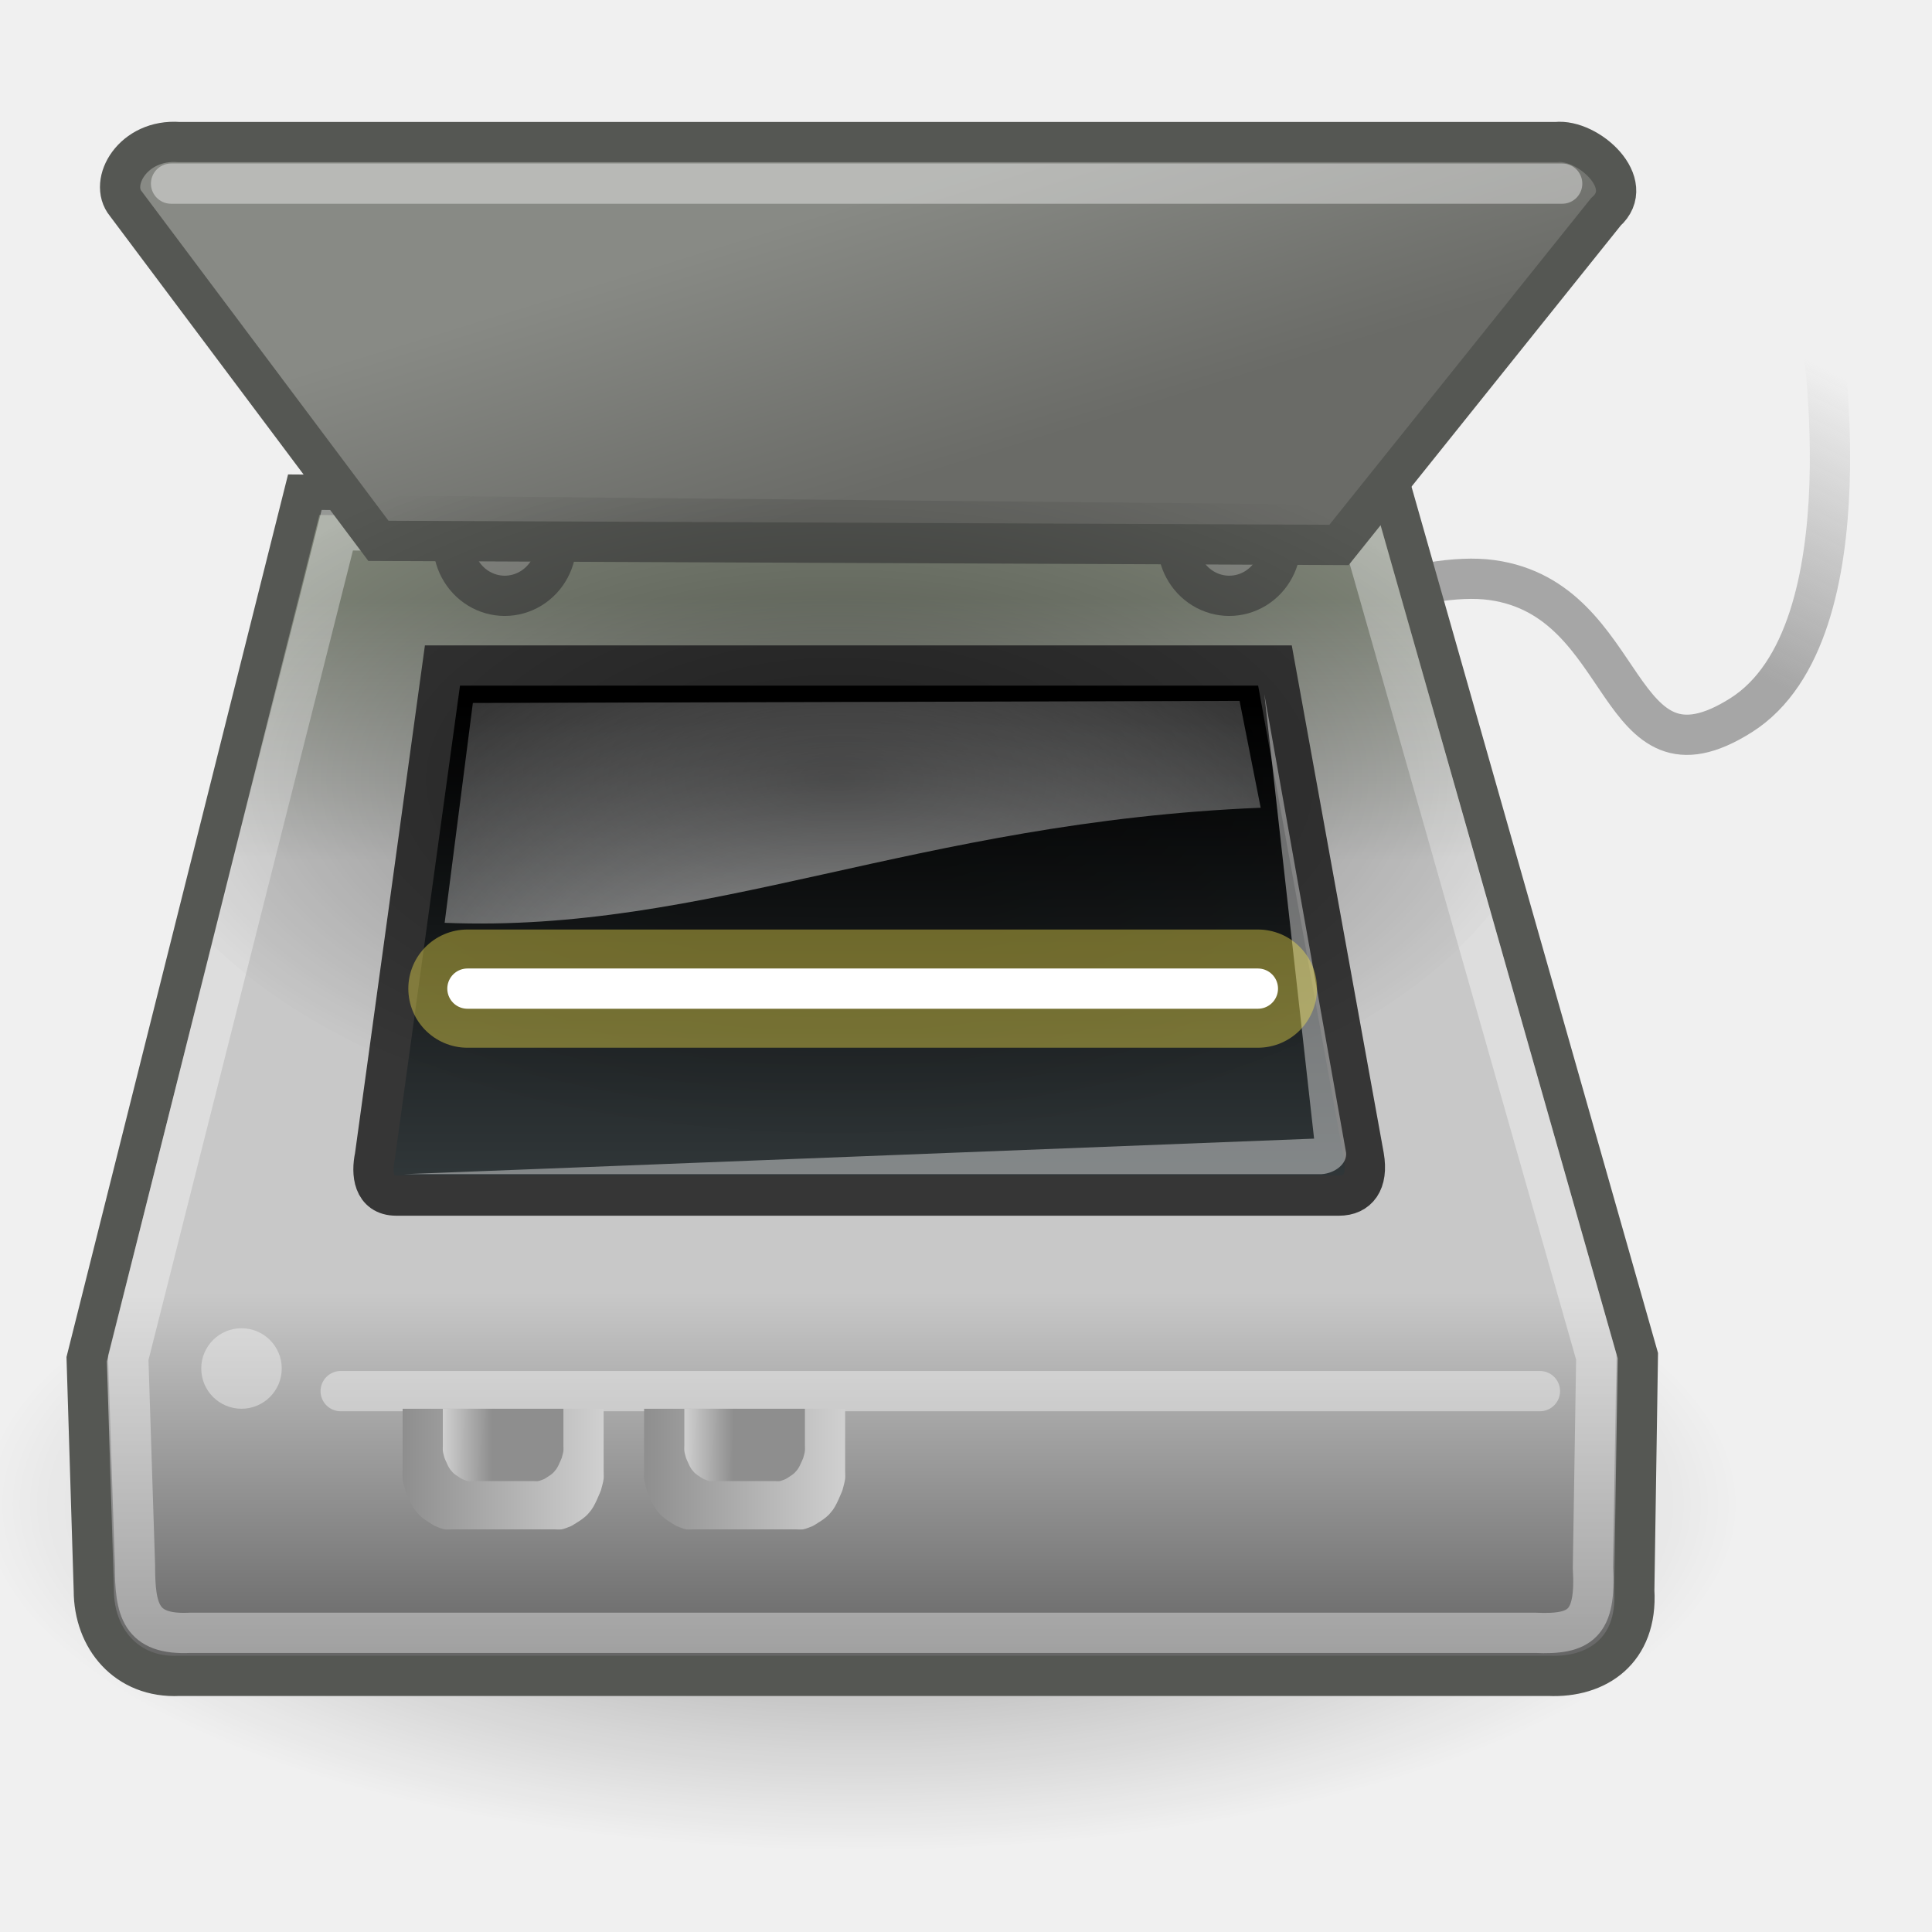
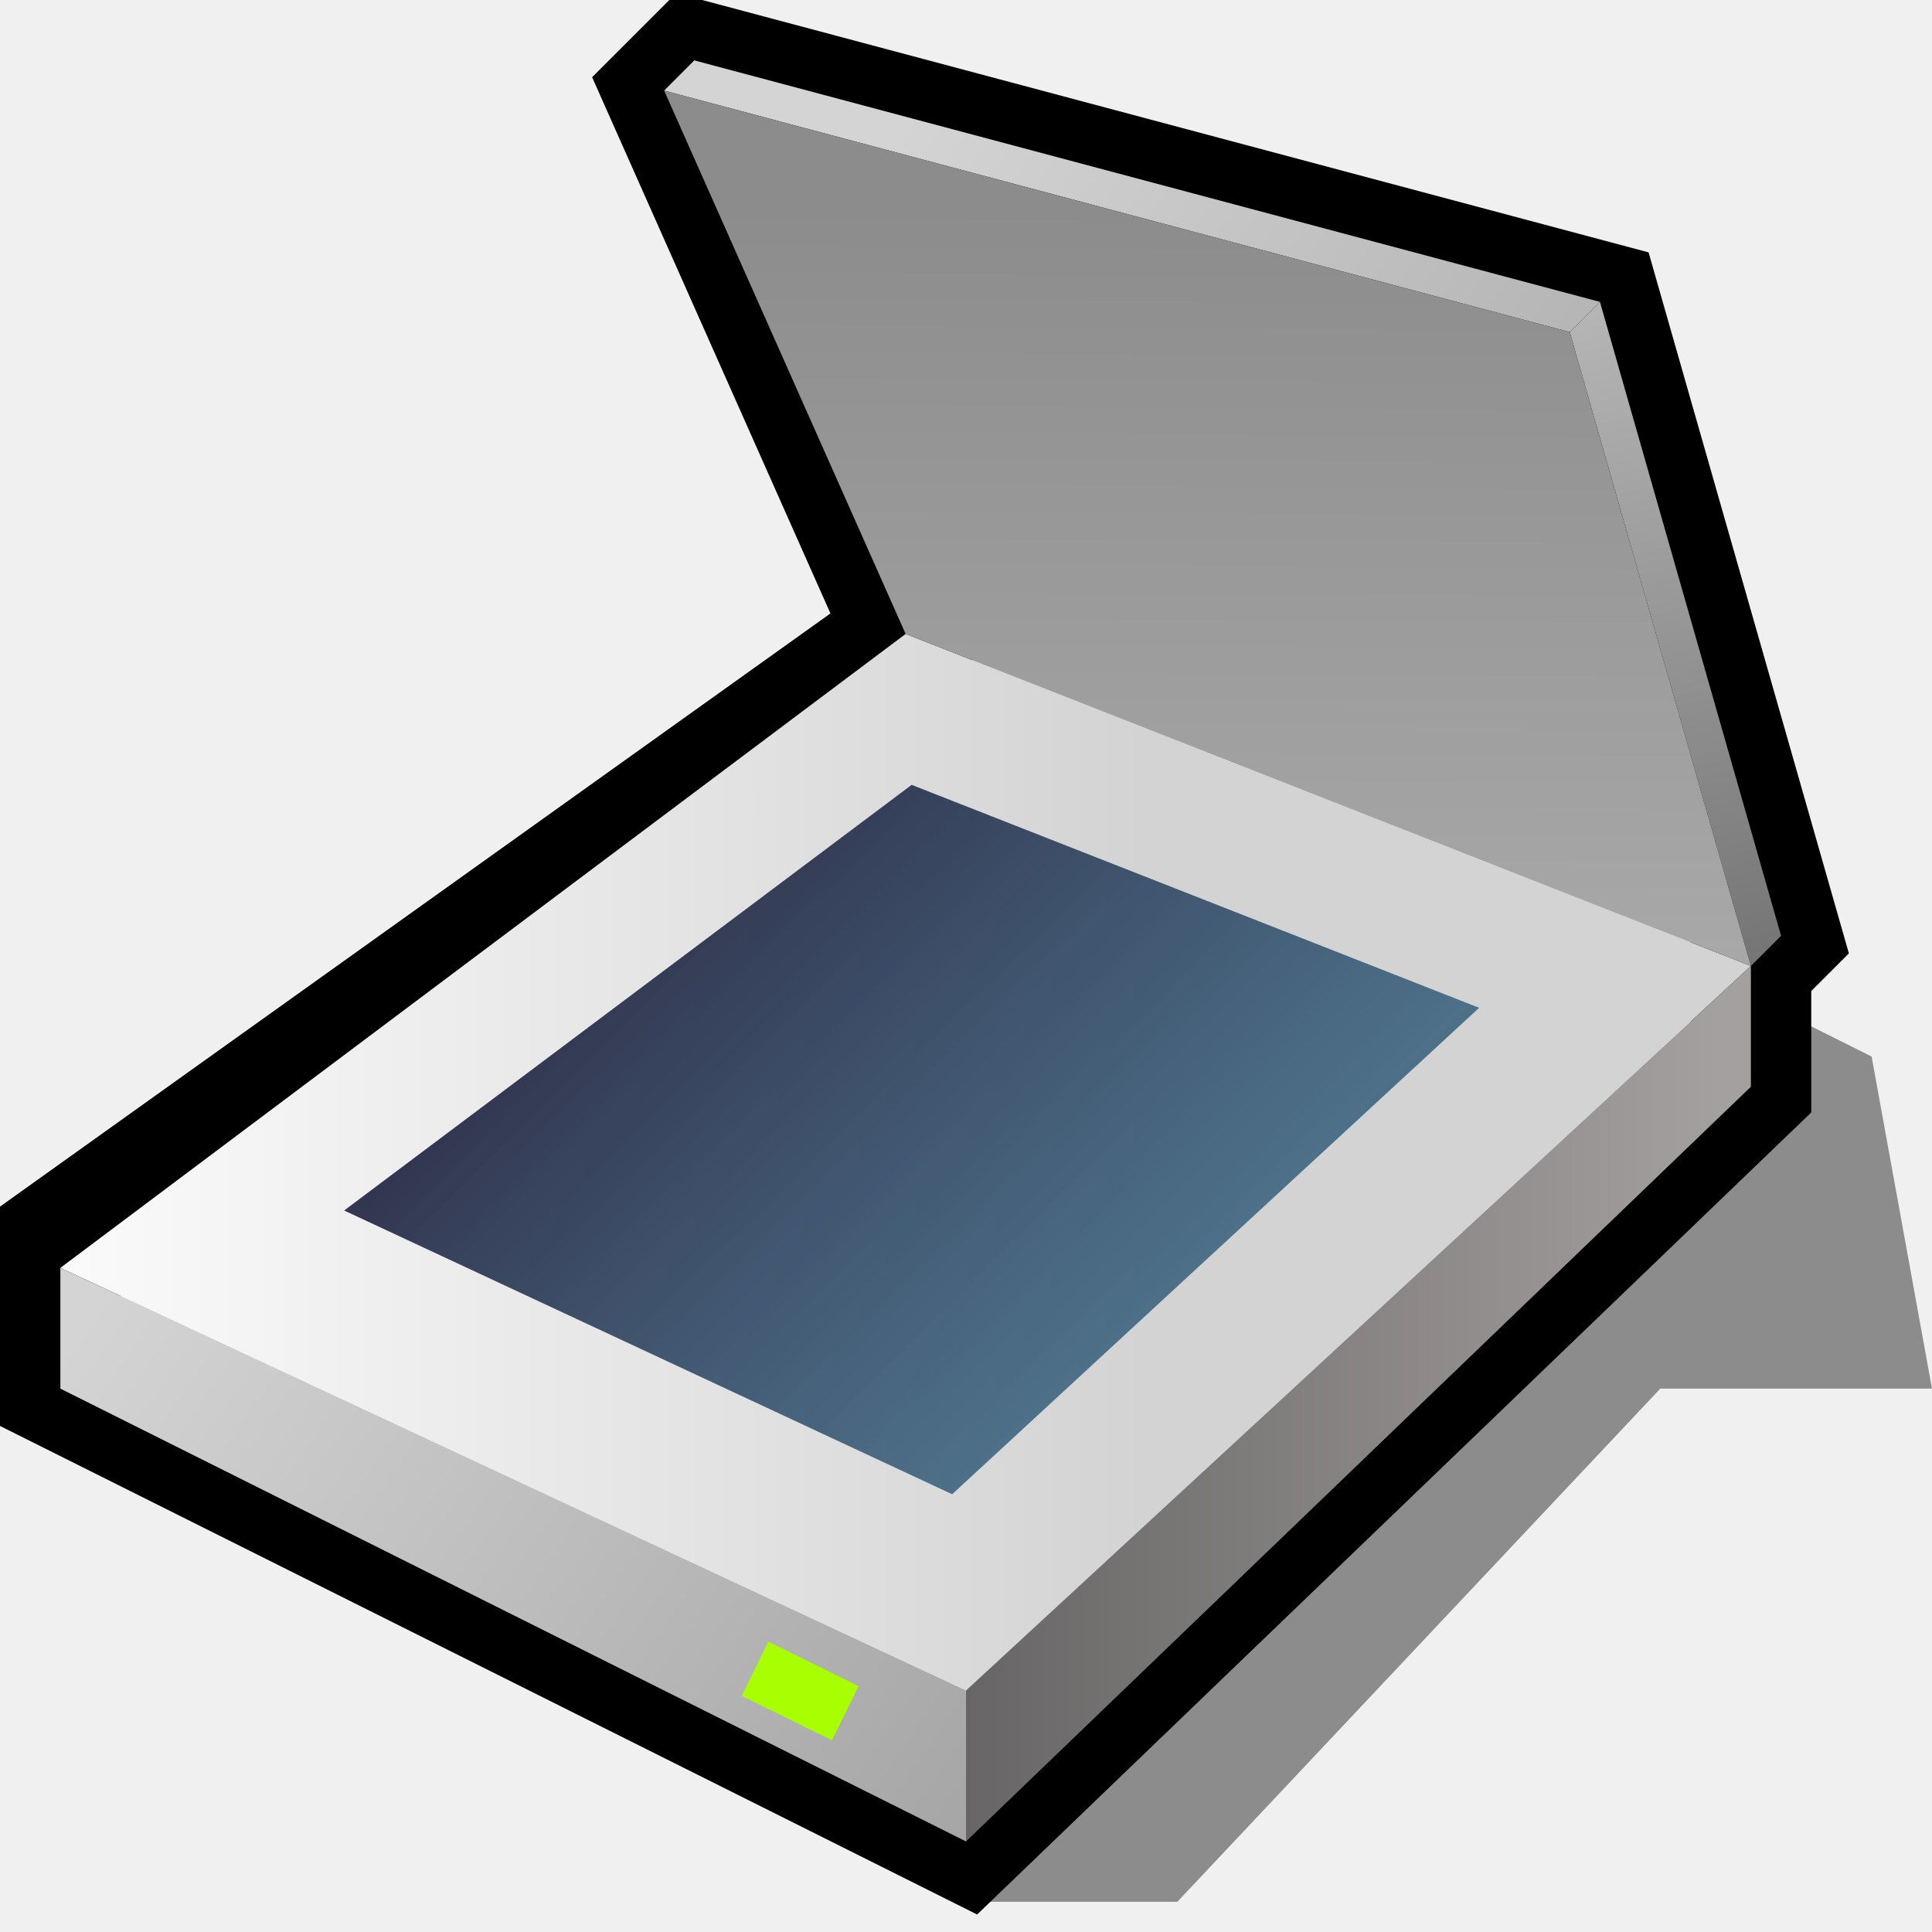
- <svg xmlns="http://www.w3.org/2000/svg" xmlns:xlink="http://www.w3.org/1999/xlink" width="48px" height="48px" id="svg11300">
-   <defs id="defs3">
-     <linearGradient id="linearGradient5293">
-       <stop style="stop-color:#888a85;stop-opacity:1;" offset="0" id="stop5295" />
-       <stop style="stop-color:#6a6b67;stop-opacity:1;" offset="1" id="stop5297" />
+ <svg xmlns="http://www.w3.org/2000/svg" version="1.1" width="64" height="64" color-interpolation="linearRGB">
+   <g>
+     <path style="fill:#000000; fill-opacity:0.416" d="M60 34L32 63H39L55 46H64L62 35L60 34z" />
+     <path style="fill:none; stroke:#000000; stroke-width:4" d="M53 10L23 2L22 3L30 21L2 41V46L32 61L58 36V32L59 31L53 10z" />
+     <linearGradient id="gradient0" gradientUnits="userSpaceOnUse" x1="-2" y1="-64" x2="38" y2="-64">
+       <stop offset="0" stop-color="#ffffff" />
+       <stop offset="1" stop-color="#d3d3d3" />
    </linearGradient>
-     <linearGradient id="linearGradient5277">
-       <stop style="stop-color:#a6a6a6;stop-opacity:1;" offset="0" id="stop5279" />
-       <stop style="stop-color:#a6a6a6;stop-opacity:0;" offset="1" id="stop5281" />
+     <path style="fill:url(#gradient0)" d="M30 21L58 32L32 56L2 42L30 21z" />
+     <linearGradient id="gradient1" gradientUnits="userSpaceOnUse" x1="50.75" y1="-14.81" x2="101.38" y2="36.37">
+       <stop offset="0" stop-color="#2c2943" />
+       <stop offset="1" stop-color="#3285a8" stop-opacity="0.651" />
    </linearGradient>
-     <linearGradient id="linearGradient5255">
-       <stop style="stop-color:#8e8e8e;stop-opacity:1;" offset="0" id="stop5257" />
-       <stop style="stop-color:#d0d0d0;stop-opacity:1;" offset="1" id="stop5259" />
+     <path style="fill:url(#gradient1)" d="M30 21L58 32L32 56L2 42L30 21z" transform="matrix(0.6714,0,0,0.6714,10.0571,11.9)" />
+     <linearGradient id="gradient2" gradientUnits="userSpaceOnUse" x1="19" y1="-61" x2="57" y2="-61">
+       <stop offset="0" stop-color="#474747" />
+       <stop offset="1" stop-color="#a5a0a0" />
    </linearGradient>
-     <linearGradient id="linearGradient5236">
-       <stop style="stop-color:#000000;stop-opacity:1;" offset="0" id="stop5238" />
-       <stop style="stop-color:#000000;stop-opacity:0;" offset="1" id="stop5240" />
+     <path style="fill:url(#gradient2)" d="M32 61L58 36V32L32 56V61z" />
+     <linearGradient id="gradient3" gradientUnits="userSpaceOnUse" x1="12.68" y1="46.75" x2="5.62" y2="18.34">
+       <stop offset="0" stop-color="#6b6b6b" />
+       <stop offset="0.996" stop-color="#bfbfbf" />
    </linearGradient>
-     <linearGradient id="linearGradient5214">
-       <stop style="stop-color:#7f8578;stop-opacity:1;" offset="0" id="stop5216" />
-       <stop id="stop5222" offset="0.25" style="stop-color:#c8c8c8;stop-opacity:1;" />
-       <stop style="stop-color:#c8c8c8;stop-opacity:1;" offset="0.659" id="stop5224" />
-       <stop style="stop-color:#666666;stop-opacity:1;" offset="1" id="stop5218" />
+     <path style="fill:url(#gradient3)" d="M53 10L52 11L58 32L59 31L53 10z" />
+     <linearGradient id="gradient4" gradientUnits="userSpaceOnUse" x1="22.25" y1="15.34" x2="50" y2="34.36">
+       <stop offset="0" stop-color="#d4d4d4" />
+       <stop offset="1" stop-color="#a6a6a6" />
    </linearGradient>
-     <linearGradient id="linearGradient5190">
-       <stop style="stop-color:#000000;stop-opacity:1;" offset="0" id="stop5192" />
-       <stop style="stop-color:#000000;stop-opacity:0;" offset="1" id="stop5194" />
+     <path style="fill:url(#gradient4)" d="M22 3L52 11L53 10L23 2L22 3z" />
+     <linearGradient id="gradient5" gradientUnits="userSpaceOnUse" x1="69" y1="7.13" x2="68.8" y2="35.24">
+       <stop offset="0" stop-color="#8c8c8c" />
+       <stop offset="1" stop-color="#acacac" />
    </linearGradient>
-     <linearGradient id="linearGradient5176">
-       <stop style="stop-color:#ffffff;stop-opacity:1;" offset="0" id="stop5178" />
-       <stop style="stop-color:#ffffff;stop-opacity:0;" offset="1" id="stop5180" />
+     <path style="fill:url(#gradient5)" d="M30 21L58 32L52 11L22 3L30 21z" />
+     <linearGradient id="gradient6" gradientUnits="userSpaceOnUse" x1="22.25" y1="15.34" x2="50" y2="34.36">
+       <stop offset="0" stop-color="#d4d4d4" />
+       <stop offset="1" stop-color="#a6a6a6" />
    </linearGradient>
-     <linearGradient id="linearGradient5166">
-       <stop style="stop-color:#000000;stop-opacity:1;" offset="0" id="stop5168" />
-       <stop style="stop-color:#434c4f;stop-opacity:1;" offset="1" id="stop5170" />
+     <path style="fill:url(#gradient6)" d="M2 42L32 56V61L2 46V42z" />
+     <linearGradient id="gradient7" gradientUnits="userSpaceOnUse" x1="-2" y1="-64" x2="38" y2="-64">
+       <stop offset="0" stop-color="#ffffff" />
+       <stop offset="1" stop-color="#d3d3d3" />
    </linearGradient>
-     <linearGradient xlink:href="#linearGradient5166" id="linearGradient5172" x1="23.6" y1="17.462" x2="23.6" y2="33.902" gradientUnits="userSpaceOnUse" gradientTransform="translate(-2,0)" />
-     <radialGradient xlink:href="#linearGradient5176" id="radialGradient5182" cx="23.335" cy="27.392" fx="23.335" fy="27.392" r="11.137" gradientTransform="matrix(1.968254,1.16303e-7,-9.004103e-8,1.52381,-24.68213,-14.68863)" gradientUnits="userSpaceOnUse" />
-     <linearGradient xlink:href="#linearGradient5214" id="linearGradient5220" x1="22.658" y1="14.854" x2="22.658" y2="41.054" gradientUnits="userSpaceOnUse" gradientTransform="translate(-2,0)" />
-     <radialGradient xlink:href="#linearGradient5236" id="radialGradient5242" cx="23.5" cy="33.25" fx="23.5" fy="33.25" r="19" gradientTransform="matrix(1,0,0,0.802632,-1.00267e-15,6.5625)" gradientUnits="userSpaceOnUse" />
-     <linearGradient xlink:href="#linearGradient5255" id="linearGradient5261" x1="18" y1="36.5" x2="23" y2="36.5" gradientUnits="userSpaceOnUse" gradientTransform="translate(-2,0)" />
-     <linearGradient xlink:href="#linearGradient5255" id="linearGradient5263" gradientUnits="userSpaceOnUse" x1="11.998" y1="36.5" x2="17" y2="36.5" gradientTransform="translate(-2,0)" />
-     <linearGradient xlink:href="#linearGradient5255" id="linearGradient5267" gradientUnits="userSpaceOnUse" x1="14.031" y1="36.865" x2="12" y2="36.854" gradientTransform="matrix(0.6,0,0,0.6,3.8,14)" />
-     <linearGradient xlink:href="#linearGradient5255" id="linearGradient5271" gradientUnits="userSpaceOnUse" gradientTransform="matrix(0.6,0,0,0.6,9.8,14)" x1="14.031" y1="36.865" x2="12" y2="36.854" />
-     <radialGradient xlink:href="#linearGradient5190" id="radialGradient5273" gradientUnits="userSpaceOnUse" gradientTransform="matrix(1,0,0,0.5,-2,9.681087)" cx="22.804" cy="19.362" fx="22.804" fy="19.362" r="18.031" />
-     <linearGradient xlink:href="#linearGradient5277" id="linearGradient5283" x1="43.871" y1="15.847" x2="47.283" y2="9.129" gradientUnits="userSpaceOnUse" gradientTransform="translate(-2,0)" />
-     <linearGradient xlink:href="#linearGradient5293" id="linearGradient5299" x1="19.483" y1="5.532" x2="21.568" y2="12.289" gradientUnits="userSpaceOnUse" />
-   </defs>
-   <g id="layer1">
-     <path style="opacity:0.383;color:#000000;fill:url(#radialGradient5242);fill-opacity:1;fill-rule:evenodd;stroke:none;stroke-width:1;stroke-linecap:round;stroke-linejoin:round;marker:none;marker-start:none;marker-mid:none;marker-end:none;stroke-miterlimit:4;stroke-dasharray:none;stroke-dashoffset:0;stroke-opacity:1;visibility:visible;display:inline;overflow:visible" id="path5234" d="M 42.5 33.25 A 19 15.25 0 1 1  4.5,33.25 A 19 15.25 0 1 1  42.5 33.25 z" transform="matrix(1.151316,0,0,0.565573,-5.680921,18.56968)" />
-     <path style="opacity:1;color:#000000;fill:none;fill-opacity:1;fill-rule:evenodd;stroke:url(#linearGradient5283);stroke-width:1;stroke-linecap:round;stroke-linejoin:round;marker:none;marker-start:none;marker-mid:none;marker-end:none;stroke-miterlimit:4;stroke-dasharray:none;stroke-dashoffset:0;stroke-opacity:1;visibility:visible;display:inline;overflow:visible" d="M 25.047,19.009 C 25.047,19.009 33.576,13.926 37.068,14.412 C 40.559,14.899 40.061,19.786 43.255,17.771 C 46.526,15.707 45.199,7.872 45.199,7.872" id="path5275" />
-     <path style="opacity:1;color:#000000;fill:url(#linearGradient5220);fill-opacity:1;fill-rule:evenodd;stroke:#555753;stroke-width:1;stroke-linecap:butt;stroke-linejoin:miter;marker:none;marker-start:none;marker-mid:none;marker-end:none;stroke-miterlimit:4;stroke-dasharray:none;stroke-dashoffset:0;stroke-opacity:1;visibility:visible;display:inline;overflow:visible" d="M 7.546,12.291 L 2.154,33.769 L 2.331,39.515 C 2.331,40.702 3.14,41.699 4.452,41.636 L 38.482,41.636 C 39.668,41.688 40.692,41.017 40.603,39.515 L 40.692,33.681 L 34.681,12.556 L 7.546,12.291 z " id="path4287" />
-     <path style="opacity:1;color:#000000;fill:#888a85;fill-opacity:1;fill-rule:evenodd;stroke:#555753;stroke-width:1;stroke-linecap:butt;stroke-linejoin:miter;marker:none;marker-start:none;marker-mid:none;marker-end:none;stroke-miterlimit:4;stroke-dasharray:none;stroke-dashoffset:0;stroke-opacity:1;visibility:visible;display:inline;overflow:visible" id="path5184" d="M 15.468 13.882 A 1.282 1.326 0 1 1  12.905,13.882 A 1.282 1.326 0 1 1  15.468 13.882 z" transform="translate(-1.646447,-0.441941)" />
-     <path transform="translate(16.35355,-0.441941)" d="M 15.468 13.882 A 1.282 1.326 0 1 1  12.905,13.882 A 1.282 1.326 0 1 1  15.468 13.882 z" id="path5186" style="opacity:1;color:#000000;fill:#888a85;fill-opacity:1;fill-rule:evenodd;stroke:#555753;stroke-width:1;stroke-linecap:butt;stroke-linejoin:miter;marker:none;marker-start:none;marker-mid:none;marker-end:none;stroke-miterlimit:4;stroke-dasharray:none;stroke-dashoffset:0;stroke-opacity:1;visibility:visible;display:inline;overflow:visible" />
-     <path id="path5228" d="M 8.38,13.173 L 3.187,33.736 L 3.353,38.886 C 3.353,40.002 3.488,40.626 4.722,40.567 L 38.145,40.567 C 39.259,40.616 39.659,40.361 39.576,38.948 L 39.659,33.715 L 33.885,13.422 L 8.38,13.173 z " style="opacity:0.383;color:#000000;fill:none;fill-opacity:1;fill-rule:evenodd;stroke:#ffffff;stroke-width:1;stroke-linecap:butt;stroke-linejoin:miter;marker:none;marker-start:none;marker-mid:none;marker-end:none;stroke-miterlimit:4;stroke-dasharray:none;stroke-dashoffset:0;stroke-opacity:1;visibility:visible;display:inline;overflow:visible" />
-     <path style="opacity:1;color:#000000;fill:url(#linearGradient5299);fill-opacity:1.0;fill-rule:evenodd;stroke:#555753;stroke-width:1;stroke-linecap:butt;stroke-linejoin:miter;marker:none;marker-start:none;marker-mid:none;marker-end:none;stroke-miterlimit:4;stroke-dasharray:none;stroke-dashoffset:0;stroke-opacity:1;visibility:visible;display:inline;overflow:visible" d="M 9.402,13.437 L 3.127,5.062 C 2.685,4.532 3.303,3.442 4.452,3.53 L 38.659,3.53 C 39.454,3.442 40.692,4.559 39.896,5.266 L 33.267,13.539 L 9.402,13.437 z " id="path4289" />
-     <path style="opacity:1;color:#000000;fill:url(#linearGradient5172);fill-opacity:1;fill-rule:evenodd;stroke:#363636;stroke-width:1;stroke-linecap:butt;stroke-linejoin:miter;marker:none;marker-start:none;marker-mid:none;marker-end:none;stroke-miterlimit:4;stroke-dasharray:none;stroke-dashoffset:0;stroke-opacity:1;visibility:visible;display:inline;overflow:visible" d="M 10.993,16.534 L 9.314,28.731 C 9.225,29.151 9.27,29.704 9.844,29.704 L 33.267,29.704 C 33.731,29.704 33.996,29.372 33.886,28.731 L 31.676,16.534 L 10.993,16.534 z " id="path4291" />
-     <path style="opacity:0.867;color:#000000;fill:url(#radialGradient5182);fill-opacity:1;fill-rule:evenodd;stroke:none;stroke-width:1;stroke-linecap:butt;stroke-linejoin:miter;marker:none;marker-start:none;marker-mid:none;marker-end:none;stroke-miterlimit:4;stroke-dasharray:none;stroke-dashoffset:0;stroke-opacity:1;visibility:visible;display:inline;overflow:visible" d="M 11.748,17.465 L 11.047,22.927 C 17.587,23.192 22.747,20.422 31.321,20.068 L 30.797,17.413 L 11.748,17.465 z " id="path5174" />
-     <path style="opacity:0.406;color:#000000;fill:url(#radialGradient5273);fill-opacity:1;fill-rule:evenodd;stroke:none;stroke-width:1;stroke-linecap:butt;stroke-linejoin:miter;marker:none;marker-start:none;marker-mid:none;marker-end:none;stroke-miterlimit:4;stroke-dasharray:none;stroke-dashoffset:0;stroke-opacity:1;visibility:visible;display:inline;overflow:visible" d="M 9.625,12.312 C 8.774,12.65 8.496,12.999 7.78,13.406 L 5.28,23.469 C 8.268,26.384 13.814,28.375 20.812,28.375 C 28.414,28.375 34.381,26.017 37.032,22.688 L 34.532,13.844 C 33.808,13.377 33.515,12.918 32.625,12.531 L 32.594,12.531 L 9.625,12.312 z " id="path5188" />
-     <path style="opacity:0.406;color:#000000;fill:#ffffff;fill-opacity:1;fill-rule:evenodd;stroke:none;stroke-width:1;stroke-linecap:butt;stroke-linejoin:miter;marker:none;marker-start:none;marker-mid:none;marker-end:none;stroke-miterlimit:4;stroke-dasharray:none;stroke-dashoffset:0;stroke-opacity:1;visibility:visible;display:inline;overflow:visible" d="M 10.021,29.173 L 32.825,29.173 C 33.179,29.151 33.466,28.908 33.444,28.643 L 31.411,17.241 L 32.648,28.289 L 10.021,29.173 z " id="path5204" />
-     <path style="opacity:0.406;color:#000000;fill:#ffffff;fill-opacity:1;fill-rule:evenodd;stroke:#ffffff;stroke-width:1;stroke-linecap:round;stroke-linejoin:round;marker:none;marker-start:none;marker-mid:none;marker-end:none;stroke-miterlimit:4;stroke-dasharray:none;stroke-dashoffset:0;stroke-opacity:1;visibility:visible;display:inline;overflow:visible" d="M 4.25,4.562 L 38.812,4.562" id="path5226" />
-     <path id="path5230" d="M 8.464,34.562 L 38.259,34.562" style="opacity:0.406;color:#000000;fill:#ffffff;fill-opacity:1;fill-rule:evenodd;stroke:#ffffff;stroke-width:1;stroke-linecap:round;stroke-linejoin:round;marker:none;marker-start:none;marker-mid:none;marker-end:none;stroke-miterlimit:4;stroke-dasharray:none;stroke-dashoffset:0;stroke-opacity:1;visibility:visible;display:inline;overflow:visible" />
-     <path style="opacity:0.383;color:#000000;fill:#ffffff;fill-opacity:1;fill-rule:evenodd;stroke:none;stroke-width:1;stroke-linecap:round;stroke-linejoin:round;marker:none;marker-start:none;marker-mid:none;marker-end:none;stroke-miterlimit:4;stroke-dasharray:none;stroke-dashoffset:0;stroke-opacity:1;visibility:visible;display:inline;overflow:visible" id="path5232" d="M 7.5 34.375 A 1 1 0 1 1  5.5,34.375 A 1 1 0 1 1  7.5 34.375 z" transform="translate(-0.5,-0.375)" />
-     <path id="path5246" d="M 11.613,24.562 L 31.252,24.562" style="opacity:1;color:#000000;fill:none;fill-opacity:1;fill-rule:evenodd;stroke:#fce94f;stroke-width:2.937;stroke-linecap:round;stroke-linejoin:round;marker:none;marker-start:none;marker-mid:none;marker-end:none;stroke-miterlimit:4;stroke-dasharray:none;stroke-dashoffset:0;stroke-opacity:0.399;visibility:visible;display:inline;overflow:visible" />
-     <path style="opacity:1;color:#000000;fill:#ffffff;fill-opacity:1;fill-rule:evenodd;stroke:#ffffff;stroke-width:1;stroke-linecap:round;stroke-linejoin:round;marker:none;marker-start:none;marker-mid:none;marker-end:none;stroke-miterlimit:4;stroke-dasharray:none;stroke-dashoffset:0;stroke-opacity:1;visibility:visible;display:inline;overflow:visible" d="M 11.613,24.562 L 31.252,24.562" id="path5244" />
-     <path style="opacity:1;color:#000000;fill:url(#linearGradient5263);fill-opacity:1;fill-rule:evenodd;stroke:none;stroke-width:1;stroke-linecap:round;stroke-linejoin:round;marker:none;marker-start:none;marker-mid:none;marker-end:none;stroke-miterlimit:4;stroke-dasharray:none;stroke-dashoffset:0;stroke-opacity:0.399;visibility:visible;display:inline;overflow:visible" d="M 10.003,35 L 10.003,36.539 C 10.003,36.602 9.996,36.68 10.003,36.741 C 10.014,36.826 10.048,36.946 10.07,37.025 C 10.084,37.069 10.121,37.144 10.138,37.187 C 10.182,37.291 10.243,37.423 10.307,37.511 C 10.333,37.545 10.379,37.601 10.408,37.632 C 10.481,37.708 10.59,37.781 10.678,37.835 C 10.713,37.855 10.775,37.899 10.813,37.916 C 10.879,37.942 10.978,37.984 11.049,37.997 C 11.1,38.004 11.165,37.997 11.218,37.997 L 13.782,37.997 C 13.835,37.997 13.9,38.004 13.951,37.997 C 14.022,37.984 14.121,37.942 14.187,37.916 C 14.225,37.899 14.287,37.855 14.322,37.835 C 14.41,37.781 14.519,37.708 14.592,37.632 C 14.621,37.601 14.667,37.545 14.693,37.511 C 14.757,37.423 14.818,37.291 14.862,37.187 C 14.879,37.144 14.916,37.069 14.93,37.025 C 14.952,36.946 14.986,36.826 14.997,36.741 C 15.004,36.68 14.997,36.602 14.997,36.539 L 14.997,35 L 10.003,35 z " id="rect5248" />
-     <path id="path5253" d="M 16.003,35 L 16.003,36.539 C 16.003,36.602 15.996,36.68 16.003,36.741 C 16.014,36.826 16.048,36.946 16.07,37.025 C 16.084,37.069 16.121,37.144 16.138,37.187 C 16.182,37.291 16.243,37.423 16.307,37.511 C 16.333,37.545 16.379,37.601 16.408,37.632 C 16.481,37.708 16.59,37.781 16.678,37.835 C 16.713,37.855 16.775,37.899 16.813,37.916 C 16.879,37.942 16.978,37.984 17.049,37.997 C 17.1,38.004 17.165,37.997 17.218,37.997 L 19.782,37.997 C 19.835,37.997 19.9,38.004 19.951,37.997 C 20.022,37.984 20.121,37.942 20.187,37.916 C 20.225,37.899 20.287,37.855 20.322,37.835 C 20.41,37.781 20.519,37.708 20.592,37.632 C 20.621,37.601 20.667,37.545 20.693,37.511 C 20.757,37.423 20.818,37.291 20.862,37.187 C 20.879,37.144 20.916,37.069 20.93,37.025 C 20.952,36.946 20.986,36.826 20.997,36.741 C 21.004,36.68 20.997,36.602 20.997,36.539 L 20.997,35 L 16.003,35 z " style="opacity:1;color:#000000;fill:url(#linearGradient5261);fill-opacity:1;fill-rule:evenodd;stroke:none;stroke-width:1;stroke-linecap:round;stroke-linejoin:round;marker:none;marker-start:none;marker-mid:none;marker-end:none;stroke-miterlimit:4;stroke-dasharray:none;stroke-dashoffset:0;stroke-opacity:0.399;visibility:visible;display:inline;overflow:visible" />
-     <path id="path5265" d="M 11.002,35 L 11.002,35.923 C 11.002,35.961 10.998,36.008 11.002,36.045 C 11.008,36.096 11.029,36.167 11.042,36.215 C 11.05,36.242 11.072,36.287 11.083,36.312 C 11.109,36.375 11.146,36.454 11.184,36.506 C 11.2,36.527 11.227,36.56 11.245,36.579 C 11.289,36.625 11.354,36.669 11.407,36.701 C 11.428,36.713 11.465,36.74 11.488,36.749 C 11.527,36.765 11.587,36.79 11.629,36.798 C 11.66,36.803 11.699,36.798 11.731,36.798 L 13.269,36.798 C 13.301,36.798 13.34,36.803 13.371,36.798 C 13.413,36.79 13.473,36.765 13.512,36.749 C 13.535,36.74 13.572,36.713 13.593,36.701 C 13.646,36.669 13.711,36.625 13.755,36.579 C 13.773,36.56 13.8,36.527 13.816,36.506 C 13.854,36.454 13.891,36.375 13.917,36.312 C 13.928,36.287 13.95,36.242 13.958,36.215 C 13.971,36.167 13.992,36.096 13.998,36.045 C 14.002,36.008 13.998,35.961 13.998,35.923 L 13.998,35 L 11.002,35 z " style="opacity:1;color:#000000;fill:url(#linearGradient5267);fill-opacity:1;fill-rule:evenodd;stroke:none;stroke-width:1;stroke-linecap:round;stroke-linejoin:round;marker:none;marker-start:none;marker-mid:none;marker-end:none;stroke-miterlimit:4;stroke-dasharray:none;stroke-dashoffset:0;stroke-opacity:0.399;visibility:visible;display:inline;overflow:visible" />
-     <path style="opacity:1;color:#000000;fill:url(#linearGradient5271);fill-opacity:1;fill-rule:evenodd;stroke:none;stroke-width:1;stroke-linecap:round;stroke-linejoin:round;marker:none;marker-start:none;marker-mid:none;marker-end:none;stroke-miterlimit:4;stroke-dasharray:none;stroke-dashoffset:0;stroke-opacity:0.399;visibility:visible;display:inline;overflow:visible" d="M 17.002,35 L 17.002,35.923 C 17.002,35.961 16.998,36.008 17.002,36.045 C 17.008,36.096 17.029,36.167 17.042,36.215 C 17.05,36.242 17.072,36.287 17.083,36.312 C 17.109,36.375 17.146,36.454 17.184,36.506 C 17.2,36.527 17.227,36.56 17.245,36.579 C 17.289,36.625 17.354,36.669 17.407,36.701 C 17.428,36.713 17.465,36.74 17.488,36.749 C 17.527,36.765 17.587,36.79 17.629,36.798 C 17.66,36.803 17.699,36.798 17.731,36.798 L 19.269,36.798 C 19.301,36.798 19.34,36.803 19.371,36.798 C 19.413,36.79 19.473,36.765 19.512,36.749 C 19.535,36.74 19.572,36.713 19.593,36.701 C 19.646,36.669 19.711,36.625 19.755,36.579 C 19.773,36.56 19.8,36.527 19.816,36.506 C 19.854,36.454 19.891,36.375 19.917,36.312 C 19.928,36.287 19.95,36.242 19.958,36.215 C 19.971,36.167 19.992,36.096 19.998,36.045 C 20.002,36.008 19.998,35.961 19.998,35.923 L 19.998,35 L 17.002,35 z " id="path5269" />
+     <path style="fill:url(#gradient7)" d="" />
+     <path style="fill:none; stroke:#a7ff00; stroke-width:2" d="M25.01 55.53L28 57" transform="matrix(1,0,0,1,0,-0.25)" />
  </g>
</svg>
